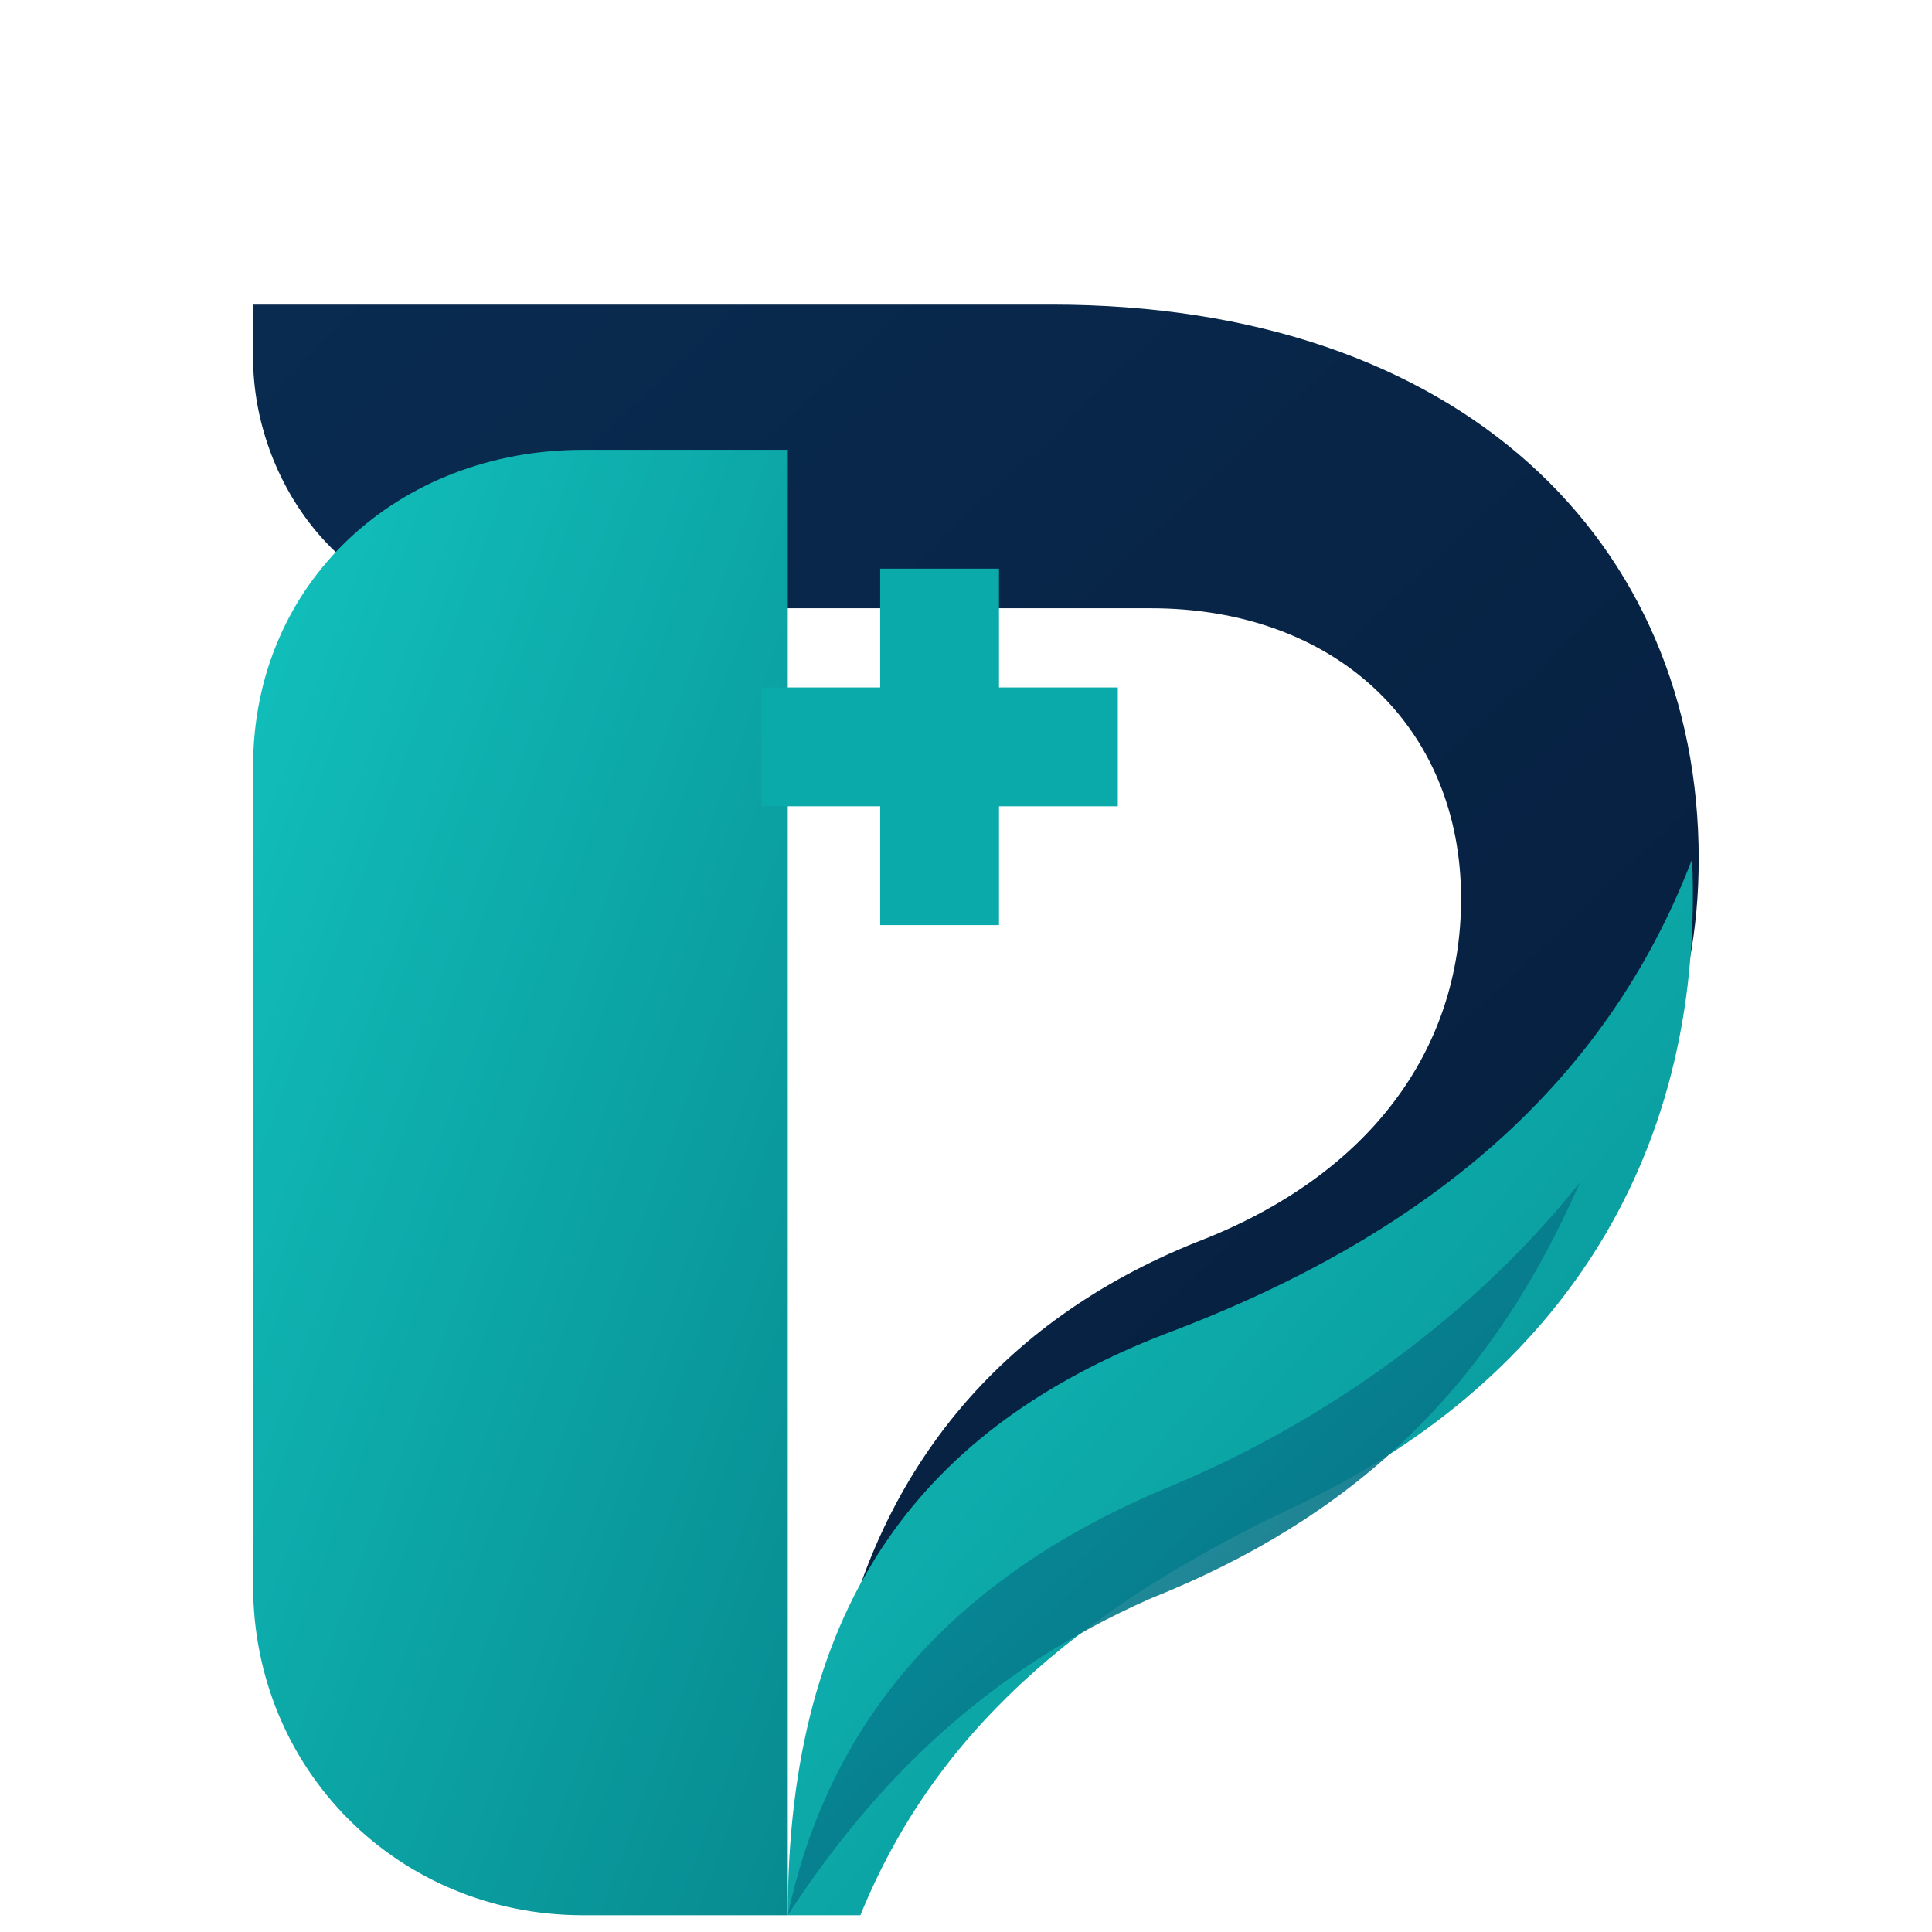
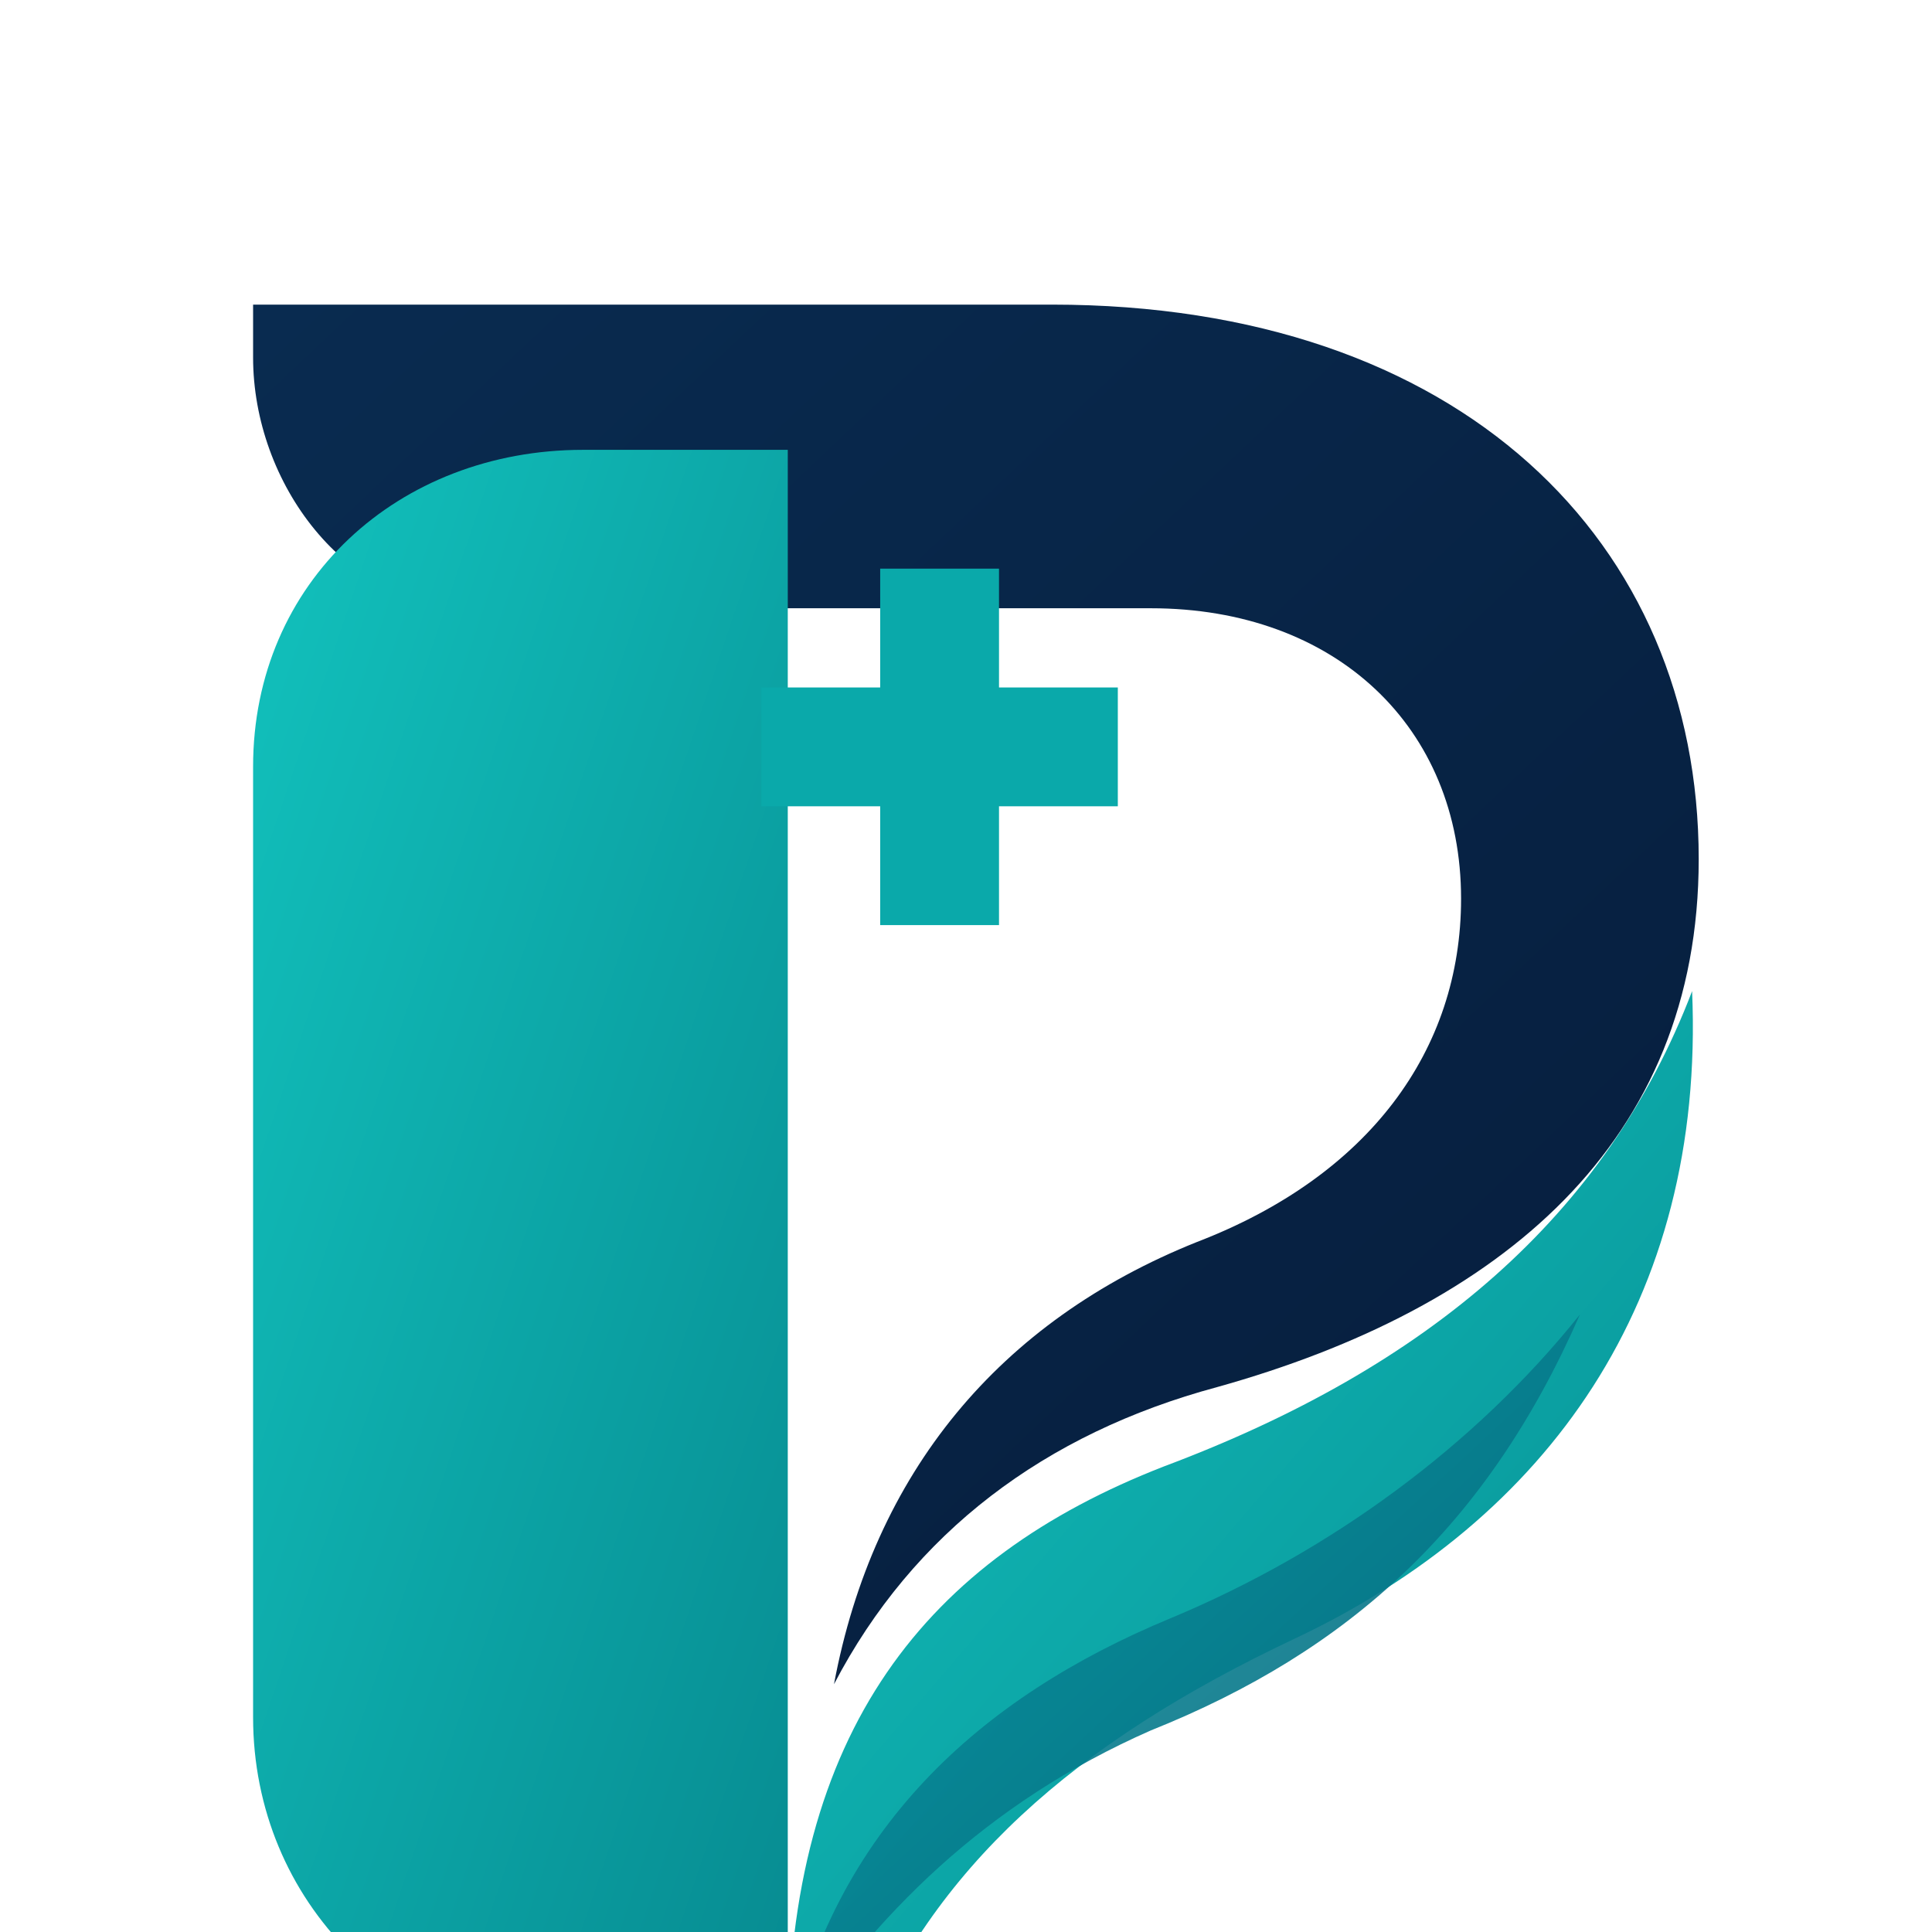
<svg xmlns="http://www.w3.org/2000/svg" viewBox="0 0 240 240" role="img" aria-label="PharmDesk P medical mark">
  <defs>
    <linearGradient id="navy" x1="0" y1="0" x2="1" y2="1">
      <stop stop-color="#092b50" />
      <stop offset="1" stop-color="#061d3c" />
    </linearGradient>
    <linearGradient id="teal" x1="0" y1="0" x2="1" y2="1">
      <stop stop-color="#12c2bd" />
      <stop offset="1" stop-color="#078b91" />
    </linearGradient>
    <linearGradient id="fold" x1="0" y1="0" x2="1" y2="1">
      <stop stop-color="#0799a1" />
      <stop offset="1" stop-color="#075d78" />
    </linearGradient>
  </defs>
  <g transform="translate(120 110) scale(.82)">
    <path d="M-108 -88H13C75 -88 111 -52 111 -4C111 39 81 64 38 76C12 83 -8 98 -20 121C-14 89 5 66 35 54C61 44 75 25 75 2C75 -24 56 -42 28 -42H-75C-94 -42 -108 -61 -108 -80Z" fill="url(#navy)" />
-     <path d="M-108 -18C-108 -46 -86 -66 -58 -66H-27V156H-58C-86 156 -108 134 -108 106Z" fill="url(#teal)" />
-     <path d="M-27 156C-27 108 -6 82 30 68C70 53 97 30 110 -4C112 43 88 76 50 94C16 110 -5 129 -16 156Z" fill="url(#teal)" />
-     <path d="M-27 156C-20 123 2 103 31 91C55 81 77 65 93 45C79 77 58 96 28 108C3 119 -14 136 -27 156Z" fill="url(#fold)" opacity=".9" />
+     <path d="M-108 -18C-108 -46 -86 -66 -58 -66H-27V176H-58C-86 176 -108 154 -108 126Z" fill="url(#teal)" />
+     <path d="M-27 176C-27 128 -6 102 30 88C70 73 97 50 110 16C112 63 88 96 50 114C16 130 -5 149 -16 176Z" fill="url(#teal)" />
+     <path d="M-27 176C-20 143 2 123 31 111C55 101 77 85 93 65C79 97 58 116 28 128C3 139 -14 156 -27 176Z" fill="url(#fold)" opacity=".9" />
    <path d="M-13 -48H5V-30H23V-12H5V6H-13V-12H-31V-30H-13Z" fill="#0aa9aa" />
  </g>
</svg>
